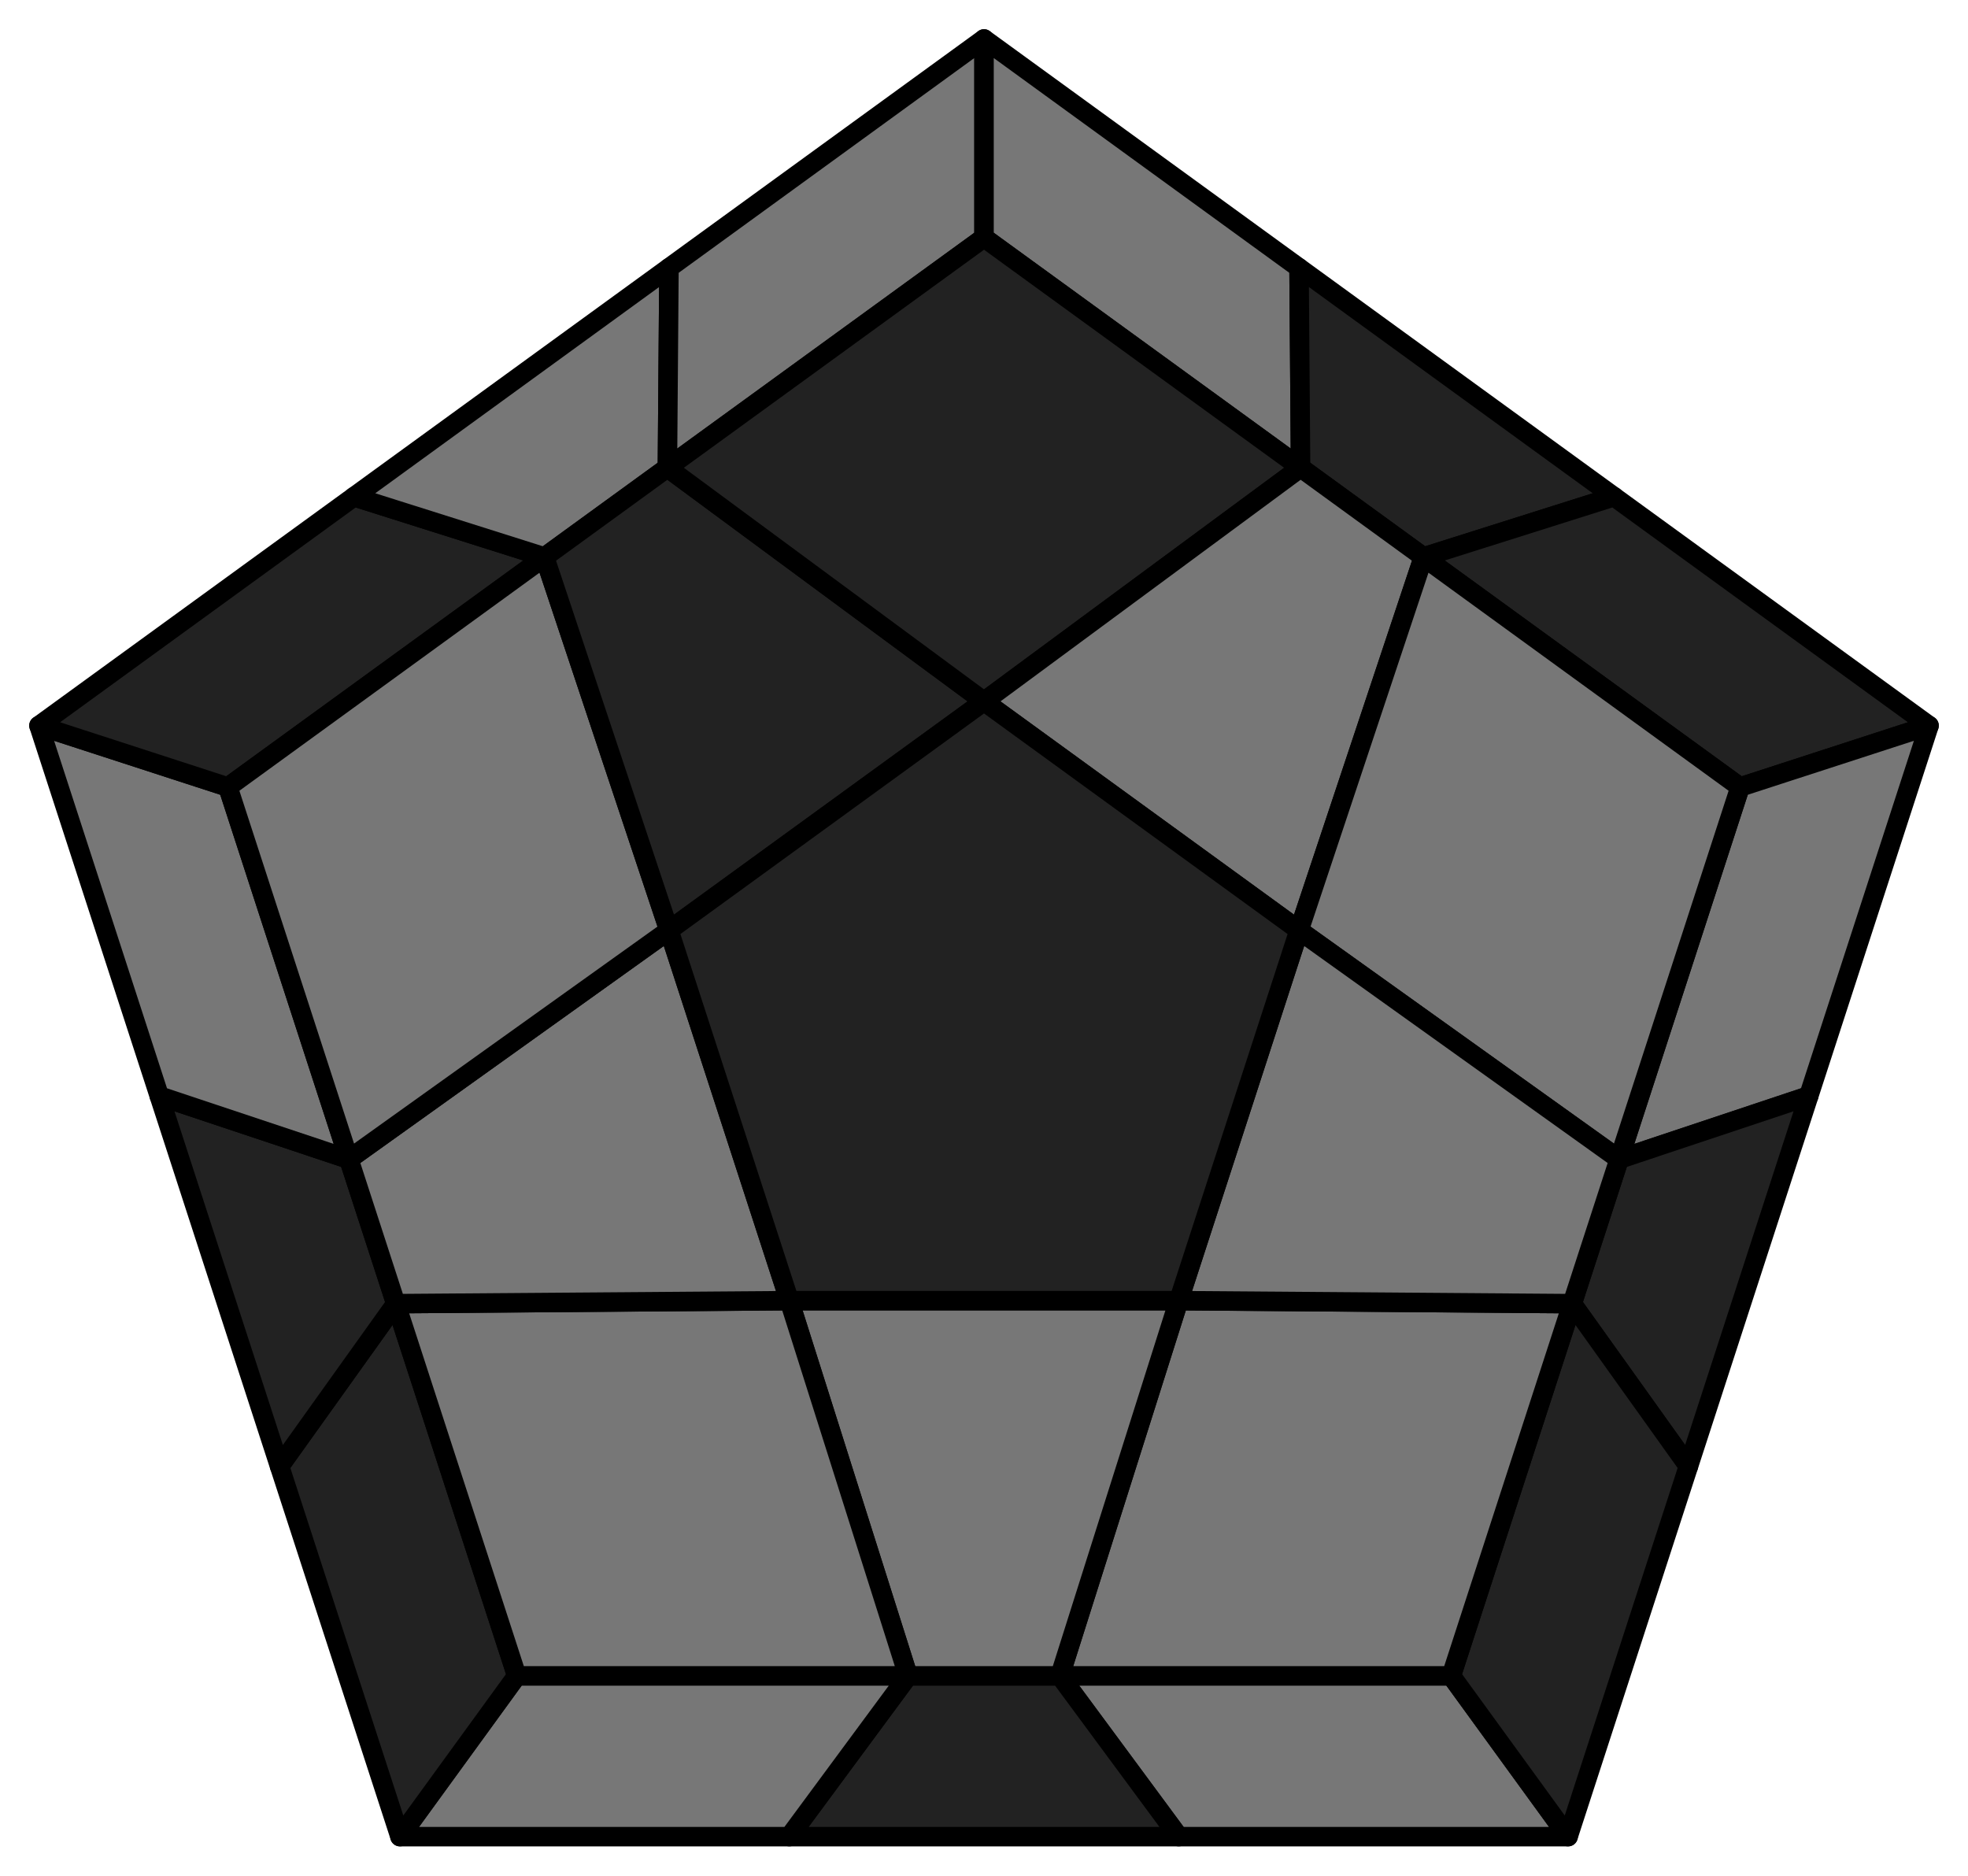
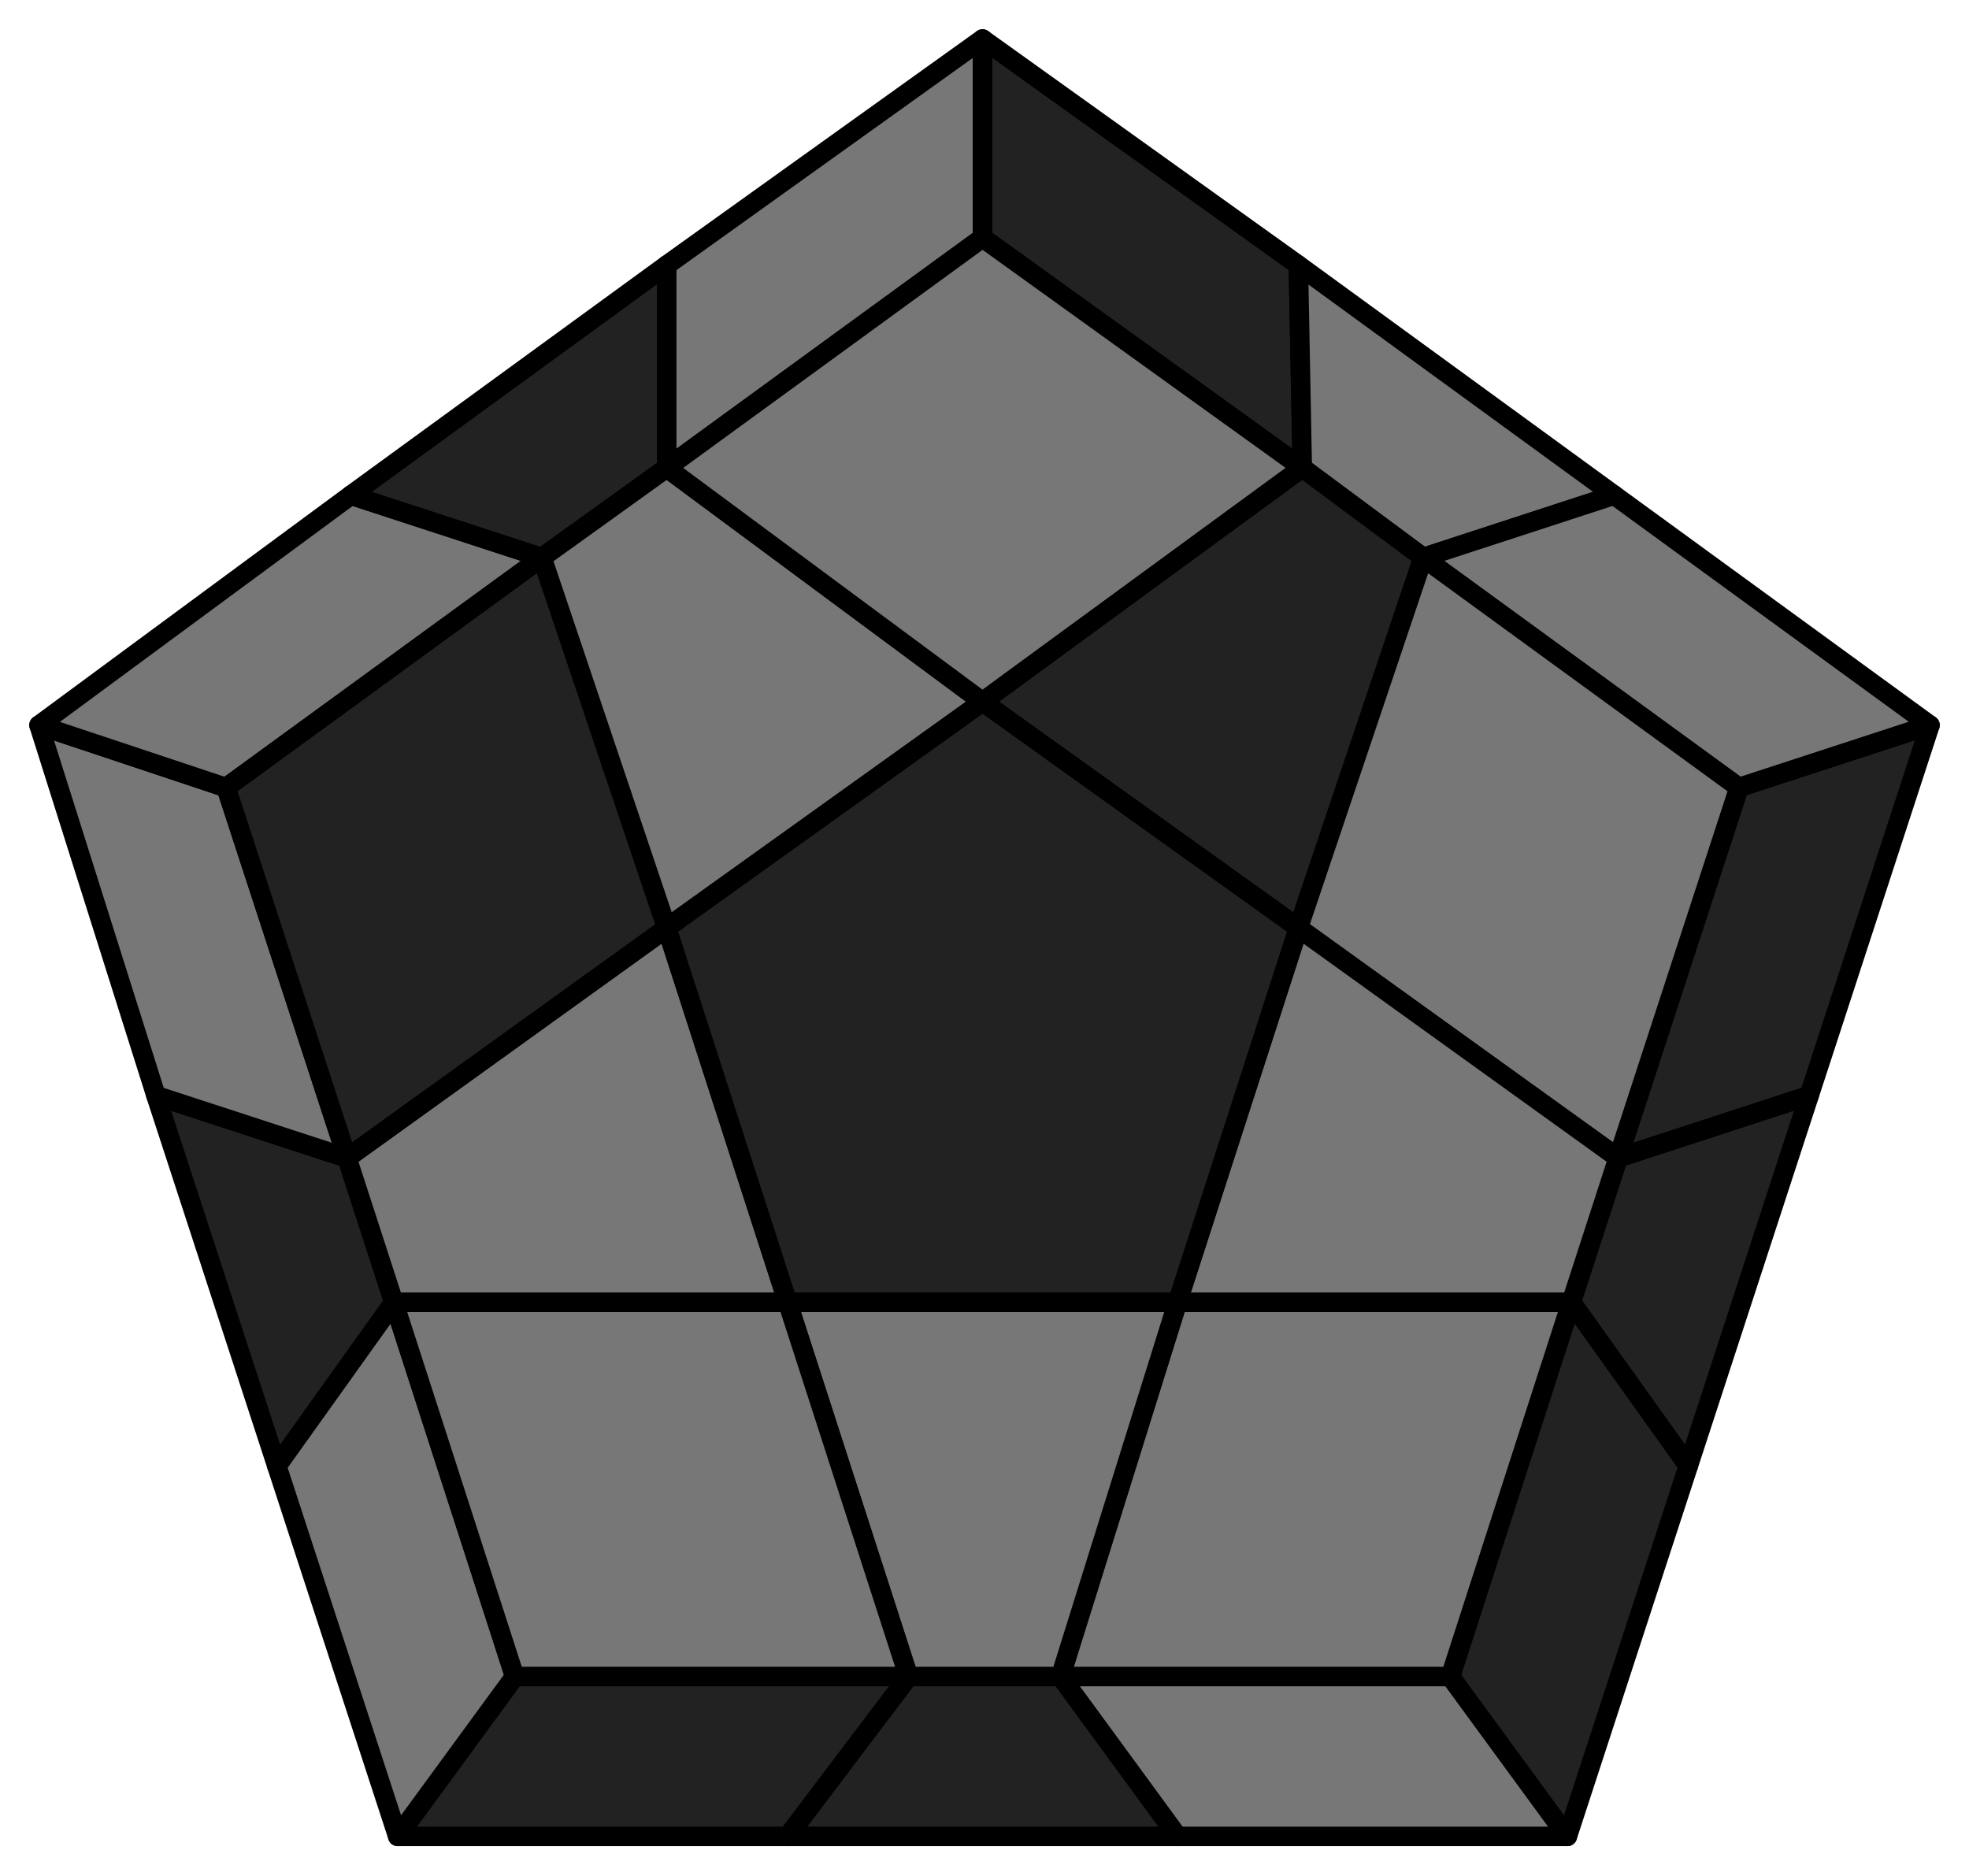
- <svg xmlns="http://www.w3.org/2000/svg" width="50.541" height="48.165">
-   <polygon stroke="black" stroke-width="0.5" points="40.271 47.165 30.271 47.165 27.221 43.036 37.271 43.036" stroke-linejoin="round" fill="#777" />
-   <polygon stroke="black" stroke-width="0.5" points="30.271 47.165 20.271 47.165 23.321 43.036 27.221 43.036" stroke-linejoin="round" fill="#222" />
-   <polygon stroke="black" stroke-width="0.5" points="20.271 47.165 10.271 47.165 13.271 43.036 23.321 43.036" stroke-linejoin="round" fill="#777" />
-   <polygon stroke="black" stroke-width="0.5" points="10.271 47.165 7.18 37.655 10.165 33.478 13.271 43.036" stroke-linejoin="round" fill="#222" />
-   <polygon stroke="black" stroke-width="0.5" points="7.18 37.655 4.09 28.144 8.96 29.769 10.165 33.478" stroke-linejoin="round" fill="#222" />
-   <polygon stroke="black" stroke-width="0.5" points="4.09 28.144 1.0 18.634 5.854 20.211 8.96 29.769" stroke-linejoin="round" fill="#777" />
-   <polygon stroke="black" stroke-width="0.5" points="1.0 18.634 9.09 12.756 13.985 14.304 5.854 20.211" stroke-linejoin="round" fill="#222" />
-   <polygon stroke="black" stroke-width="0.5" points="9.09 12.756 17.18 6.878 17.14 12.011 13.985 14.304" stroke-linejoin="round" fill="#777" />
-   <polygon stroke="black" stroke-width="0.5" points="17.18 6.878 25.271 1.0 25.271 6.104 17.14 12.011" stroke-linejoin="round" fill="#777" />
-   <polygon stroke="black" stroke-width="0.5" points="25.271 1.0 33.361 6.878 33.401 12.011 25.271 6.104" stroke-linejoin="round" fill="#777" />
-   <polygon stroke="black" stroke-width="0.5" points="33.361 6.878 41.451 12.756 36.556 14.304 33.401 12.011" stroke-linejoin="round" fill="#222" />
-   <polygon stroke="black" stroke-width="0.5" points="41.451 12.756 49.541 18.634 44.687 20.211 36.556 14.304" stroke-linejoin="round" fill="#222" />
-   <polygon stroke="black" stroke-width="0.5" points="49.541 18.634 46.451 28.144 41.581 29.769 44.687 20.211" stroke-linejoin="round" fill="#777" />
-   <polygon stroke="black" stroke-width="0.5" points="46.451 28.144 43.361 37.655 40.376 33.478 41.581 29.769" stroke-linejoin="round" fill="#222" />
-   <polygon stroke="black" stroke-width="0.5" points="43.361 37.655 40.271 47.165 37.271 43.036 40.376 33.478" stroke-linejoin="round" fill="#222" />
-   <polygon stroke="black" stroke-width="0.5" points="37.271 43.036 27.221 43.036 30.271 33.401 40.376 33.478" stroke-linejoin="round" fill="#777" />
-   <polygon stroke="black" stroke-width="0.5" points="27.221 43.036 23.321 43.036 20.271 33.401 30.271 33.401" stroke-linejoin="round" fill="#777" />
-   <polygon stroke="black" stroke-width="0.5" points="13.271 43.036 10.165 33.478 20.271 33.401 23.321 43.036" stroke-linejoin="round" fill="#777" />
-   <polygon stroke="black" stroke-width="0.5" points="10.165 33.478 8.96 29.769 17.18 23.891 20.271 33.401" stroke-linejoin="round" fill="#777" />
-   <polygon stroke="black" stroke-width="0.5" points="5.854 20.211 13.985 14.304 17.18 23.891 8.96 29.769" stroke-linejoin="round" fill="#777" />
-   <polygon stroke="black" stroke-width="0.5" points="13.985 14.304 17.14 12.011 25.271 18.013 17.18 23.891" stroke-linejoin="round" fill="#222" />
-   <polygon stroke="black" stroke-width="0.5" points="25.271 6.104 33.401 12.011 25.271 18.013 17.14 12.011" stroke-linejoin="round" fill="#222" />
-   <polygon stroke="black" stroke-width="0.5" points="33.401 12.011 36.556 14.304 33.361 23.891 25.271 18.013" stroke-linejoin="round" fill="#777" />
-   <polygon stroke="black" stroke-width="0.5" points="44.687 20.211 41.581 29.769 33.361 23.891 36.556 14.304" stroke-linejoin="round" fill="#777" />
-   <polygon stroke="black" stroke-width="0.5" points="41.581 29.769 40.376 33.478 30.271 33.401 33.361 23.891" stroke-linejoin="round" fill="#777" />
-   <polygon stroke="black" stroke-width="0.5" points="30.271 33.401 20.271 33.401 17.18 23.891 25.271 18.013 33.361 23.891" stroke-linejoin="round" fill="#222" />
+ <svg xmlns="http://www.w3.org/2000/svg" id="237" width="505" height="481">
+   <style>
+ polygon { stroke: black; stroke-width: 5px; stroke-linejoin: round;}
+ .light {fill: #777;}
+ .dark {fill: #222;}
+ </style>
+   <polygon class="light" points="402 471 302 471 272 430 372 430" />
+   <polygon class="dark" points="302 471 202 471 233 430 272 430" />
+   <polygon class="dark" points="202 471 102 471 132 430 233 430" />
+   <polygon class="light" points="102 471 71 376 101 334 132 430" />
+   <polygon class="dark" points="71 376 40 281 89 297 101 334" />
+   <polygon class="light" points="40 281 10 186 58 202 89 297" />
+   <polygon class="light" points="10 186 90 127 139 143 58 202" />
+   <polygon class="dark" points="90 127 171 68 171 120 139 143" />
+   <polygon class="light" points="171 68 252 10 252 61 171 120" />
+   <polygon class="dark" points="252 10 333 68 334 120 252 61" />
+   <polygon class="light" points="333 68 414 127 365 143 334 120" />
+   <polygon class="light" points="414 127 495 186 446 202 365 143" />
+   <polygon class="dark" points="495 186 464 281 415 297 446 202" />
+   <polygon class="dark" points="464 281 433 376 403 334 415 297" />
+   <polygon class="dark" points="433 376 402 471 372 430 403 334" />
+   <polygon class="light" points="372 430 272 430 302 334 403 334" />
+   <polygon class="light" points="272 430 233 430 202 334 302 334" />
+   <polygon class="light" points="132 430 101 334 202 334 233 430" />
+   <polygon class="light" points="101 334 89 297 171 238 202 334" />
+   <polygon class="dark" points="58 202 139 143 171 238 89 297" />
+   <polygon class="light" points="139 143 171 120 252 180 171 238" />
+   <polygon class="light" points="252 61 334 120 252 180 171 120" />
+   <polygon class="dark" points="334 120 365 143 333 238 252 180" />
+   <polygon class="light" points="446 202 415 297 333 238 365 143" />
+   <polygon class="light" points="415 297 403 334 302 334 333 238" />
+   <polygon class="dark" points="302 334 202 334 171 238 252 180 333 238" />
</svg>
